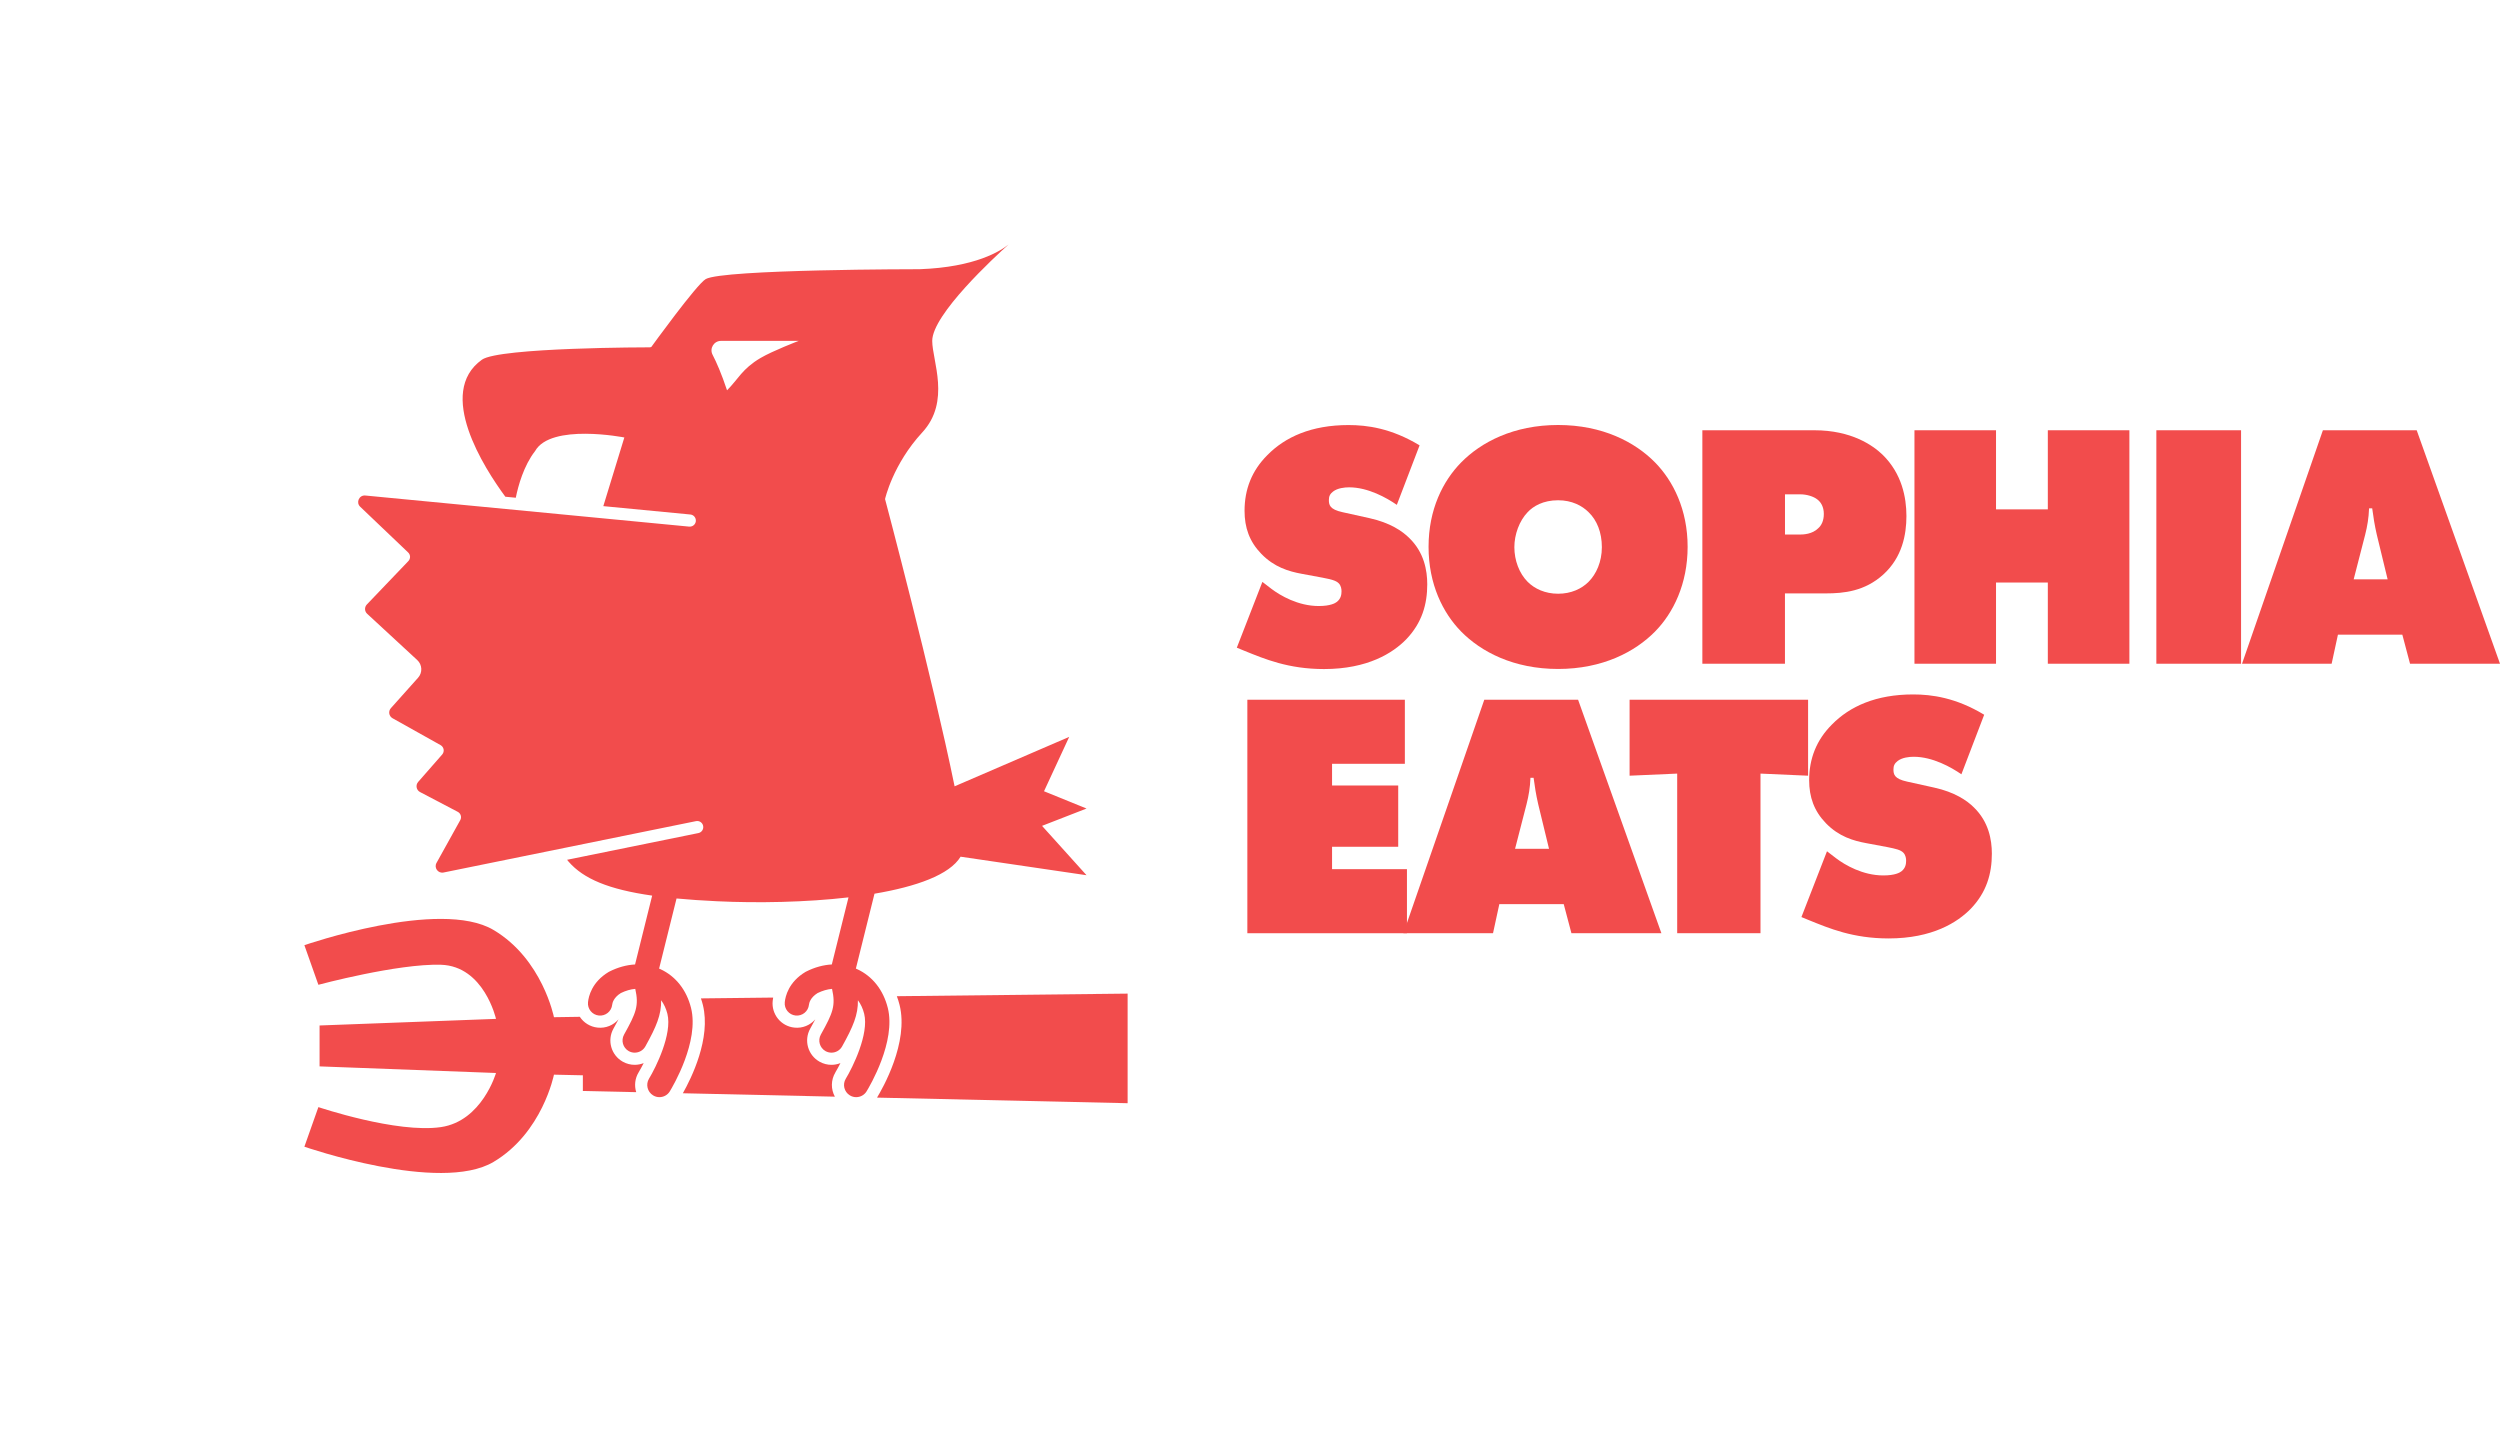
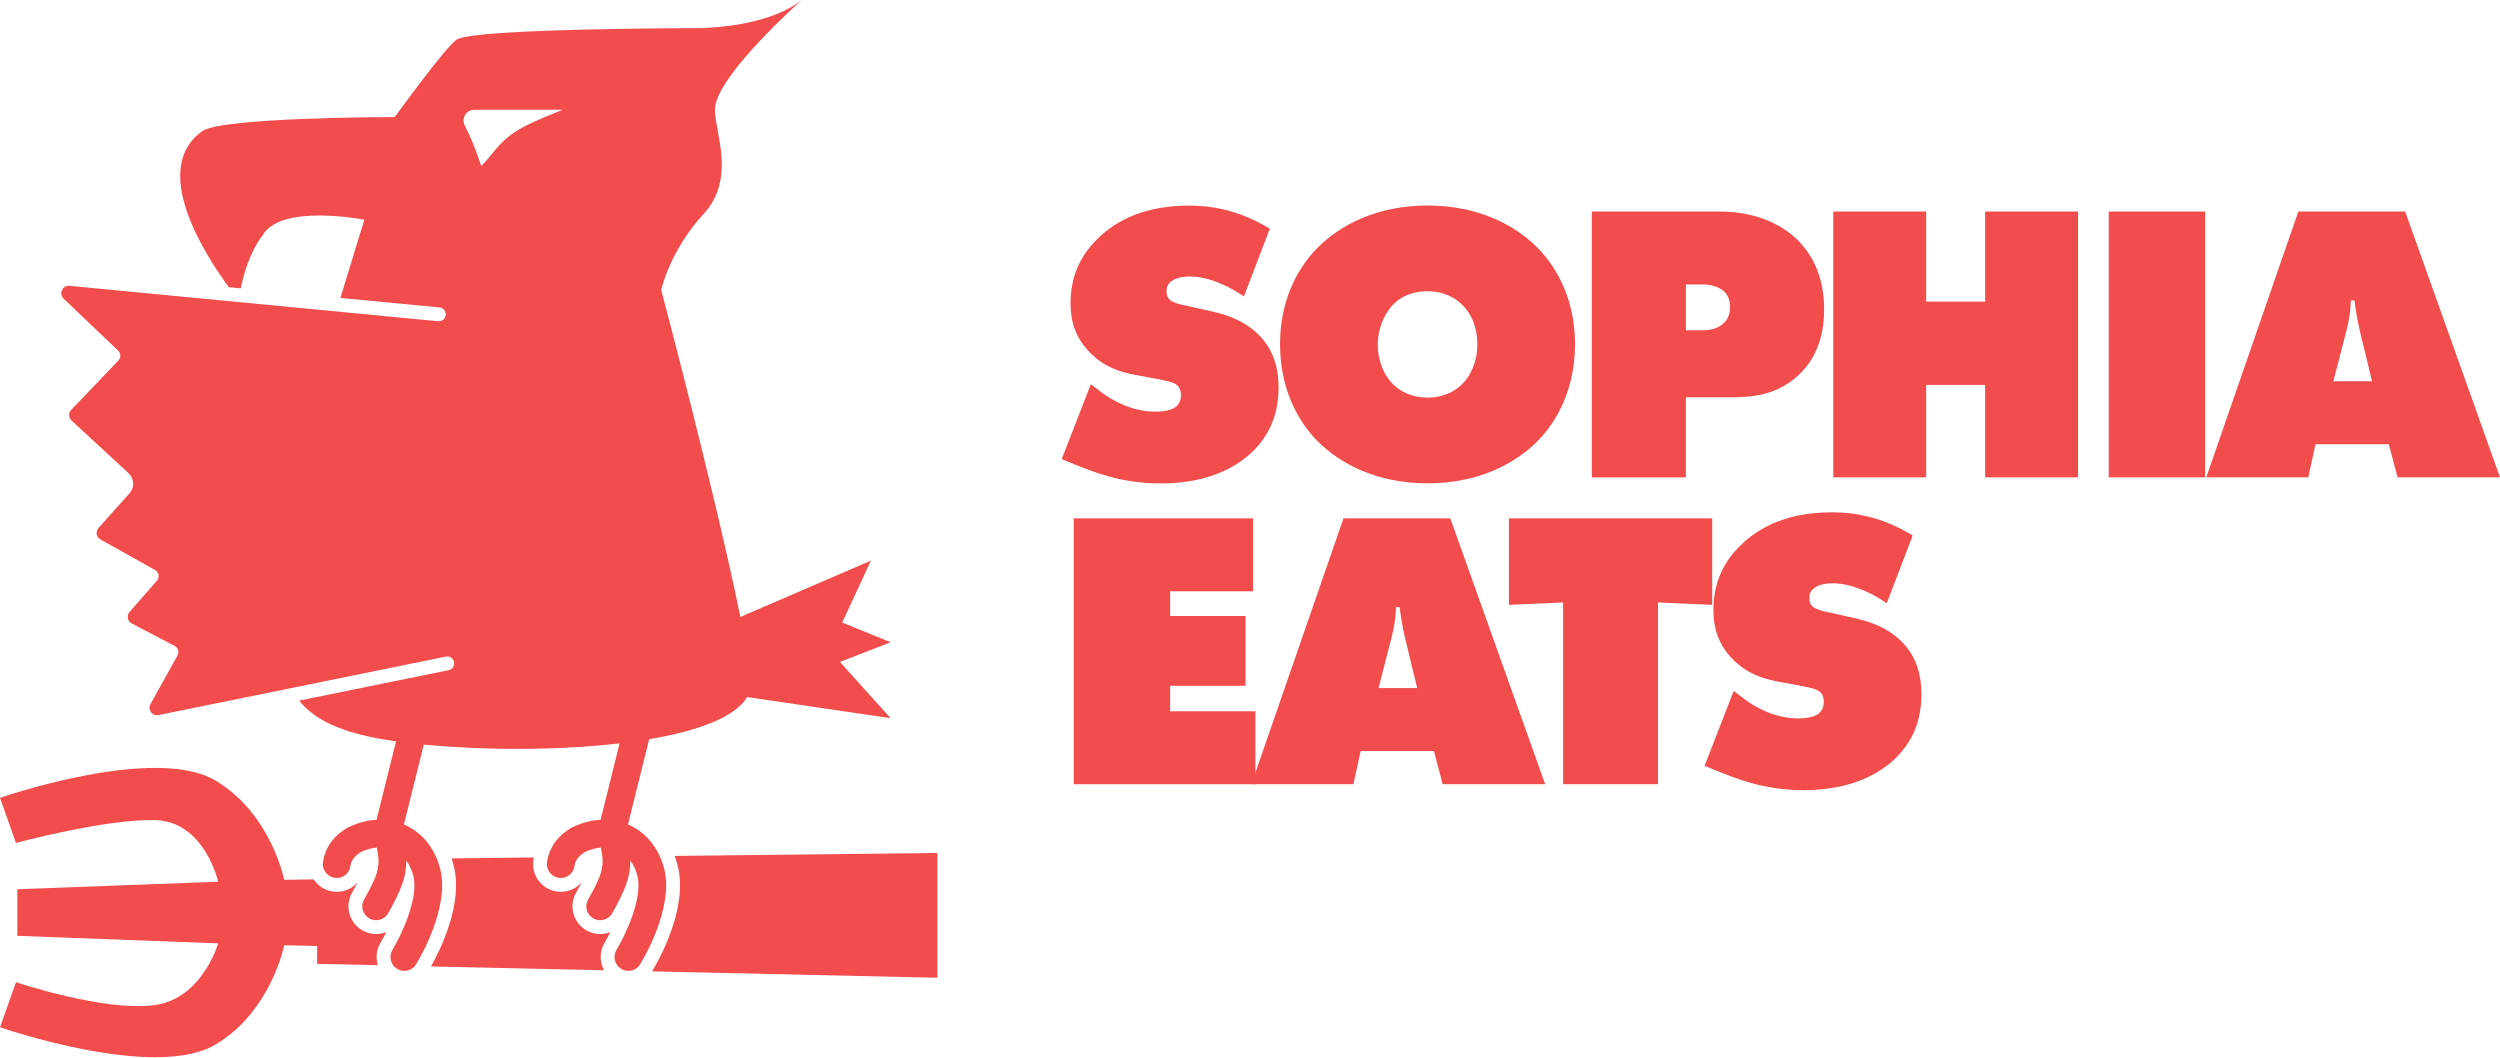
- <svg xmlns="http://www.w3.org/2000/svg" id="_レイヤー_2" data-name="レイヤー 2" viewBox="0 0 821.42 475">
+ <svg xmlns="http://www.w3.org/2000/svg" id="_レイヤー_2" data-name="レイヤー 2" viewBox="0 0 721.42 305.09">
  <defs>
    <style>
      .cls-1 {
        fill: #f24c4c;
-       }
- 
-       .cls-1, .cls-2 {
        stroke-width: 0px;
-       }
- 
-       .cls-2 {
-         fill: none;
      }
    </style>
  </defs>
-   <g id="_レイヤー_4">
+   <g id="_レイヤー_4" data-name="レイヤー 4">
    <g>
-       <rect class="cls-2" x="0" y="0" width="475" height="475" />
-       <g>
-         <path class="cls-1" d="M209.84,352.32c.53-.88,1.09-1.9,1.65-3.02-.94.37-1.94.57-2.95.57-1.32,0-2.65-.33-3.88-1.01-3.86-2.15-5.25-7.02-3.1-10.88.65-1.17,1.2-2.17,1.67-3.06-1.65,1.91-4.17,3.01-6.87,2.72-2.48-.26-4.58-1.62-5.85-3.55l-8.5.13s-3.76-19.13-19.87-28.67c-17.64-10.45-62.13,5.01-62.13,5.01l4.6,13.01s26.08-7.01,40.27-6.58c14.19.44,18.09,17.78,18.09,17.78l-57.97,2.17v13.44l57.97,2.17s-4.57,15.8-18.09,17.78c-14.48,2.13-40.27-6.57-40.27-6.57l-4.6,13.01s44.49,15.46,62.13,5.01c16.11-9.54,19.87-28.68,19.87-28.68l9.5.21v5.15l17.53.39c-.66-2.12-.44-4.5.81-6.54Z" />
-         <path class="cls-1" d="M357,265.66l-13.97-5.68,8.28-17.87-37.66,16.25c-7.34-35.97-22.85-94.38-22.85-94.38,0,0,2.5-11.37,12.25-21.93,9.39-10.18,3.25-23.55,3.25-30.05,0-8.65,20.48-27.54,25.08-31.67-2.56,2.09-10.87,7.46-29.14,8.12,0,0-64.67,0-70.35,3.24-3,1.71-17.89,22.31-17.89,22.31l-.42.12s-49.54,0-55.23,4.06c-15.19,10.85.76,35.63,7.69,45.03l3.43.33c.8-3.94,2.6-10.52,6.34-15.33,5.19-9.21,29.33-4.47,29.33-4.47l-6.91,22.56,28.6,2.75c1.1.1,1.9,1.08,1.8,2.18-.1,1.02-.94,1.78-1.94,1.8-.08,0-.16.01-.24,0l-106.41-10.22c-2.03-.2-3.17,2.28-1.69,3.69l15.76,15.03c.38.36.61.87.62,1.4,0,.53-.19,1.04-.56,1.43l-13.63,14.25c-.83.87-.79,2.25.1,3.06l16.45,15.2c1.67,1.54,1.79,4.12.28,5.81l-8.94,10c-.92,1.03-.65,2.64.55,3.31l15.79,8.84c.52.3.89.81.99,1.41.1.59-.07,1.2-.46,1.65l-7.91,9.03c-.91,1.05-.61,2.68.62,3.32l12.39,6.5c.48.25.84.68.99,1.19.16.52.1,1.08-.17,1.55l-7.8,14.05c-.89,1.6.51,3.52,2.31,3.15l82.95-16.88c.11-.03.23-.04.35-.04.95-.03,1.81.63,2,1.6.22,1.08-.47,2.14-1.56,2.36l-43.15,8.78c.18.21.34.42.52.63,4.9,5.63,13.17,9.11,27.44,11.14l-5.62,22.62c-2.77.15-5.62.92-8.4,2.32l-.27.14c-5.55,3.33-6.6,8.05-6.79,9.93-.23,2.19,1.36,4.16,3.56,4.39s4.16-1.37,4.39-3.57c.06-.52.42-2.31,2.83-3.81,1.6-.78,3.2-1.25,4.75-1.38,1.24,5.58.29,7.87-3.68,15.02-1.07,1.93-.38,4.36,1.55,5.44.62.34,1.28.5,1.94.5,1.41,0,2.77-.74,3.5-2.05,3.6-6.47,5.27-10.37,5.19-15.17.92,1.24,1.62,2.73,2.05,4.44,1.66,6.64-3.79,17.64-6.03,21.32-1.15,1.88-.55,4.34,1.33,5.49.65.4,1.37.59,2.08.59,1.35,0,2.67-.68,3.42-1.91,1-1.65,9.73-16.37,6.97-27.42-1.48-5.9-5.05-10.42-10.07-12.73l-.42-.18,5.73-23.04c4.03.38,8.44.68,13.28.91,13.39.64,29.16.36,43.22-1.27l-5.48,22.04c-2.77.15-5.62.92-8.4,2.32l-.27.14c-5.55,3.33-6.6,8.05-6.79,9.93-.23,2.19,1.37,4.16,3.56,4.39,2.2.23,4.17-1.37,4.39-3.57.06-.52.42-2.31,2.83-3.81,1.61-.78,3.21-1.25,4.75-1.38,1.24,5.58.3,7.87-3.68,15.02-1.07,1.93-.38,4.36,1.55,5.44.62.34,1.28.5,1.94.5,1.41,0,2.77-.74,3.5-2.05,3.6-6.47,5.28-10.37,5.19-15.18.93,1.24,1.63,2.74,2.06,4.45,1.65,6.64-3.8,17.64-6.03,21.32-1.16,1.88-.56,4.34,1.32,5.49.65.4,1.37.59,2.08.59,1.35,0,2.67-.68,3.42-1.91,1.01-1.65,9.73-16.37,6.97-27.42-1.48-5.9-5.05-10.42-10.07-12.73-.14-.06-.28-.12-.42-.18l6.12-24.61c13.72-2.32,24.69-6.2,28.29-12.16l41.38,6.09-14.62-16.22,14.62-5.69ZM249.84,117.65c-5.98,3.53-7.3,6.94-10.96,10.59-1.83-5.49-3.46-9.2-4.75-11.68-1.08-2.08.43-4.56,2.78-4.56h25.53s-8.53,3.25-12.6,5.65Z" />
-         <path class="cls-1" d="M370.5,326.47l-75.83.85c.35.93.66,1.88.9,2.87,3.08,12.33-5.59,27.45-7.41,30.45l82.34,1.84v-36Z" />
-         <path class="cls-1" d="M274.49,352.32c.53-.88,1.09-1.9,1.65-3.02-.94.37-1.94.57-2.95.57-1.32,0-2.65-.33-3.88-1.01-3.86-2.15-5.25-7.02-3.1-10.88.65-1.17,1.2-2.17,1.67-3.06-1.65,1.91-4.17,3.01-6.87,2.72-4.4-.45-7.59-4.39-7.13-8.78.03-.31.08-.68.16-1.09l-23.74.27c.24.7.46,1.41.64,2.15,2.74,10.96-3.81,24.13-6.58,29.02l49.95,1.12c-1.32-2.43-1.35-5.47.19-8Z" />
-       </g>
+       <path class="cls-1" d="M109.84,271.99c.53-.88,1.09-1.9,1.65-3.02-.94.37-1.94.57-2.95.57-1.32,0-2.65-.33-3.88-1.01-3.86-2.15-5.25-7.02-3.1-10.88.65-1.17,1.2-2.17,1.67-3.06-1.65,1.91-4.17,3.01-6.87,2.72-2.48-.26-4.58-1.62-5.85-3.55l-8.5.13s-3.76-19.13-19.87-28.67c-17.64-10.45-62.13,5.01-62.13,5.01l4.6,13.01s26.08-7.01,40.27-6.58c14.19.44,18.09,17.78,18.09,17.78l-57.97,2.17v13.44l57.97,2.17s-4.57,15.8-18.09,17.78c-14.48,2.13-40.27-6.57-40.27-6.57l-4.6,13.01s44.49,15.46,62.13,5.01c16.11-9.54,19.87-28.68,19.87-28.68l9.5.21v5.15l17.53.39c-.66-2.12-.44-4.5.81-6.54Z" />
+       <path class="cls-1" d="M257,185.33l-13.97-5.68,8.28-17.87-37.66,16.25c-7.34-35.97-22.85-94.38-22.85-94.38,0,0,2.5-11.37,12.25-21.93,9.39-10.18,3.25-23.55,3.25-30.05,0-8.65,20.48-27.54,25.08-31.67-2.56,2.09-10.87,7.46-29.14,8.12,0,0-64.67,0-70.35,3.24-3,1.71-17.89,22.31-17.89,22.31l-.42.12s-49.54,0-55.23,4.06c-15.19,10.85.76,35.63,7.69,45.03l3.43.33c.8-3.94,2.6-10.52,6.34-15.33,5.19-9.21,29.33-4.47,29.33-4.47l-6.91,22.56,28.6,2.75c1.1.1,1.9,1.08,1.8,2.18-.1,1.02-.94,1.78-1.94,1.8-.08,0-.16.01-.24,0l-106.41-10.22c-2.03-.2-3.17,2.28-1.69,3.69l15.76,15.03c.38.36.61.87.62,1.4,0,.53-.19,1.04-.56,1.43l-13.63,14.25c-.83.87-.79,2.25.1,3.06l16.45,15.2c1.67,1.54,1.79,4.12.28,5.81l-8.94,10c-.92,1.03-.65,2.64.55,3.31l15.79,8.84c.52.3.89.81.99,1.41.1.59-.07,1.2-.46,1.65l-7.91,9.03c-.91,1.05-.61,2.68.62,3.32l12.39,6.5c.48.25.84.68.99,1.19.16.52.1,1.08-.17,1.55l-7.8,14.05c-.89,1.6.51,3.52,2.31,3.15l82.95-16.88c.11-.03.23-.04.35-.04.95-.03,1.81.63,2,1.6.22,1.08-.47,2.14-1.56,2.36l-43.15,8.78c.18.21.34.42.52.63,4.9,5.63,13.17,9.11,27.44,11.14l-5.62,22.62c-2.77.15-5.62.92-8.4,2.32l-.27.14c-5.55,3.33-6.6,8.05-6.79,9.93-.23,2.19,1.36,4.16,3.56,4.39s4.16-1.37,4.39-3.57c.06-.52.42-2.31,2.83-3.81,1.6-.78,3.2-1.25,4.75-1.38,1.24,5.58.29,7.87-3.68,15.02-1.07,1.93-.38,4.36,1.55,5.44.62.34,1.28.5,1.94.5,1.41,0,2.77-.74,3.5-2.05,3.6-6.47,5.27-10.37,5.19-15.17.92,1.24,1.62,2.73,2.05,4.44,1.66,6.64-3.79,17.64-6.03,21.32-1.15,1.88-.55,4.34,1.33,5.49.65.4,1.37.59,2.08.59,1.35,0,2.67-.68,3.42-1.91,1-1.65,9.73-16.37,6.97-27.42-1.48-5.9-5.05-10.42-10.07-12.73l-.42-.18,5.73-23.04c4.03.38,8.44.68,13.28.91,13.39.64,29.16.36,43.22-1.27l-5.48,22.04c-2.77.15-5.62.92-8.4,2.32l-.27.14c-5.55,3.33-6.6,8.05-6.79,9.93-.23,2.19,1.37,4.16,3.56,4.39,2.2.23,4.17-1.37,4.39-3.57.06-.52.42-2.31,2.83-3.81,1.61-.78,3.21-1.25,4.75-1.38,1.24,5.58.3,7.87-3.68,15.02-1.07,1.93-.38,4.36,1.55,5.44.62.34,1.28.5,1.94.5,1.41,0,2.77-.74,3.5-2.05,3.6-6.47,5.28-10.37,5.19-15.18.93,1.24,1.63,2.74,2.06,4.45,1.65,6.64-3.8,17.64-6.03,21.32-1.16,1.88-.56,4.34,1.32,5.49.65.4,1.37.59,2.08.59,1.35,0,2.67-.68,3.42-1.91,1.01-1.65,9.73-16.37,6.97-27.42-1.48-5.9-5.05-10.42-10.07-12.73-.14-.06-.28-.12-.42-.18l6.12-24.61c13.72-2.32,24.69-6.2,28.29-12.16l41.38,6.09-14.62-16.22,14.62-5.69ZM149.84,37.32c-5.98,3.53-7.3,6.94-10.96,10.59-1.83-5.49-3.46-9.2-4.75-11.68-1.08-2.08.43-4.56,2.78-4.56h25.53s-8.53,3.25-12.6,5.65Z" />
+       <path class="cls-1" d="M270.5,246.14l-75.83.85c.35.93.66,1.88.9,2.87,3.08,12.33-5.59,27.45-7.41,30.45l82.34,1.84v-36Z" />
+       <path class="cls-1" d="M174.49,271.99c.53-.88,1.09-1.9,1.65-3.02-.94.37-1.94.57-2.95.57-1.32,0-2.65-.33-3.88-1.01-3.86-2.15-5.25-7.02-3.1-10.88.65-1.17,1.2-2.17,1.67-3.06-1.65,1.91-4.17,3.01-6.87,2.72-4.4-.45-7.59-4.39-7.13-8.78.03-.31.08-.68.16-1.09l-23.74.27c.24.7.46,1.41.64,2.15,2.74,10.96-3.81,24.13-6.58,29.02l49.95,1.12c-1.32-2.43-1.35-5.47.19-8Z" />
    </g>
    <g>
      <g>
-         <path class="cls-1" d="M458.94,165.87c-3.33-2.3-9.43-5.75-15.64-5.75-1.5,0-3.79.23-5.29,1.38-1.04.8-1.38,1.61-1.38,2.76,0,1.61.23,3.11,4.49,4.03l8.85,1.96c6.79,1.5,10.81,4.26,13.11,6.56,4.83,4.71,5.87,10.58,5.87,15.18,0,6.56-1.73,12.65-6.9,18.06-4.37,4.49-12.65,9.78-27.03,9.78-11.73,0-19.55-3.33-26.11-5.98l-2.53-1.04,8.4-21.62,2.99,2.3c2.88,2.18,8.74,5.63,15.53,5.63,3.8,0,5.41-.92,5.98-1.38,1.27-1.04,1.5-2.3,1.5-3.45,0-.69-.12-1.84-.92-2.64-.92-.92-2.42-1.27-5.29-1.84l-6.79-1.26c-4.37-.8-9.09-2.19-13.34-6.56-3.91-4.02-5.52-8.62-5.52-14.15,0-7.13,2.42-13.23,7.48-18.29,5.87-5.98,14.49-9.89,26.68-9.89,6.09,0,14.03,1.03,23.35,6.67l-7.48,19.55Z" />
-         <path class="cls-1" d="M543.8,207.5c-6.56,6.67-17.25,12.3-31.86,12.3s-25.3-5.63-31.86-12.3c-5.98-6.1-10.7-15.53-10.7-27.83s4.72-21.62,10.7-27.72c6.55-6.67,17.25-12.31,31.86-12.31s25.3,5.63,31.86,12.31c5.98,6.09,10.7,15.53,10.7,27.72s-4.71,21.74-10.7,27.83ZM501.94,168.28c-2.76,2.88-4.37,7.36-4.37,11.5,0,4.37,1.61,8.62,4.37,11.39,2.3,2.3,5.75,3.91,10.01,3.91s7.71-1.61,10-3.91c2.53-2.53,4.37-6.56,4.37-11.39s-1.61-8.86-4.37-11.5c-2.07-2.07-5.41-3.91-10-3.91-4.95,0-8.17,1.96-10.01,3.91Z" />
-         <path class="cls-1" d="M559.34,218.08v-76.71h36.8c12.19,0,19.21,4.95,22.43,8.05,6.33,6.21,7.82,14.03,7.82,20.13s-1.38,13.57-7.59,19.21c-6.09,5.52-13,6.21-18.86,6.21h-13.46v23.12h-27.14ZM586.49,175.64h4.71c1.38,0,4.26-.12,6.21-2.07,1.04-.92,1.84-2.42,1.84-4.71,0-2.42-1.04-3.91-2.07-4.71-1.26-1.04-3.57-1.73-5.63-1.73h-5.06v13.23Z" />
-         <path class="cls-1" d="M629.03,218.08v-76.71h26.8v25.99h17.02v-25.99h26.8v76.71h-26.8v-26.68h-17.02v26.68h-26.8Z" />
-         <path class="cls-1" d="M708.51,218.08v-76.71h27.83v76.71h-27.83Z" />
-         <path class="cls-1" d="M768.17,208.53l-2.07,9.55h-29.44l26.57-76.71h30.82l27.37,76.71h-29.56l-2.53-9.55h-21.16ZM779.44,167.02h-1.04c-.12,3.22-.58,5.87-1.27,8.62l-3.79,14.72h11.16l-3.57-14.72c-.69-2.99-1.15-5.87-1.5-8.62Z" />
+         <path class="cls-1" d="M358.94,85.54c-3.33-2.3-9.43-5.75-15.64-5.75-1.5,0-3.79.23-5.29,1.38-1.04.8-1.38,1.61-1.38,2.76,0,1.61.23,3.11,4.49,4.03l8.85,1.96c6.79,1.5,10.81,4.26,13.11,6.56,4.83,4.71,5.87,10.58,5.87,15.18,0,6.56-1.73,12.65-6.9,18.06-4.37,4.49-12.65,9.78-27.03,9.78-11.73,0-19.55-3.33-26.11-5.98l-2.53-1.04,8.4-21.62,2.99,2.3c2.88,2.18,8.74,5.63,15.53,5.63,3.8,0,5.41-.92,5.98-1.38,1.27-1.04,1.5-2.3,1.5-3.45,0-.69-.12-1.84-.92-2.64-.92-.92-2.42-1.27-5.29-1.84l-6.79-1.26c-4.37-.8-9.09-2.19-13.34-6.56-3.91-4.02-5.52-8.62-5.52-14.15,0-7.13,2.42-13.23,7.48-18.29,5.87-5.98,14.49-9.89,26.68-9.89,6.09,0,14.03,1.03,23.35,6.67l-7.48,19.55Z" />
+         <path class="cls-1" d="M443.8,127.17c-6.56,6.67-17.25,12.3-31.86,12.3s-25.3-5.63-31.86-12.3c-5.98-6.1-10.7-15.53-10.7-27.83s4.72-21.62,10.7-27.72c6.55-6.67,17.25-12.31,31.86-12.31s25.3,5.63,31.86,12.31c5.98,6.09,10.7,15.53,10.7,27.72s-4.71,21.74-10.7,27.83ZM401.94,87.95c-2.76,2.88-4.37,7.36-4.37,11.5,0,4.37,1.61,8.62,4.37,11.39,2.3,2.3,5.75,3.91,10.01,3.91s7.71-1.61,10-3.91c2.53-2.53,4.37-6.56,4.37-11.39s-1.61-8.86-4.37-11.5c-2.07-2.07-5.41-3.91-10-3.91-4.95,0-8.17,1.96-10.01,3.91Z" />
+         <path class="cls-1" d="M459.34,137.75V61.04h36.8c12.19,0,19.21,4.95,22.43,8.05,6.33,6.21,7.82,14.03,7.82,20.13s-1.38,13.57-7.59,19.21c-6.09,5.52-13,6.21-18.86,6.21h-13.46v23.12h-27.14ZM486.49,95.31h4.71c1.38,0,4.26-.12,6.21-2.07,1.04-.92,1.84-2.42,1.84-4.71,0-2.42-1.04-3.91-2.07-4.71-1.26-1.04-3.57-1.73-5.63-1.73h-5.06v13.23Z" />
+         <path class="cls-1" d="M529.03,137.75V61.04h26.8v25.99h17.02v-25.99h26.8v76.71h-26.8v-26.68h-17.02v26.68h-26.8Z" />
+         <path class="cls-1" d="M608.51,137.75V61.04h27.83v76.71h-27.83Z" />
+         <path class="cls-1" d="M668.17,128.2l-2.07,9.55h-29.44l26.57-76.71h30.82l27.37,76.71h-29.56l-2.53-9.55h-21.16ZM679.44,86.69h-1.04c-.12,3.22-.58,5.87-1.27,8.62l-3.79,14.72h11.16l-3.57-14.72c-.69-2.99-1.15-5.87-1.5-8.62Z" />
      </g>
      <g>
-         <path class="cls-1" d="M409.84,306.62v-76.71h51.75v21.05h-23.92v7.13h21.74v20.13h-21.74v7.36h24.61v21.05h-52.44Z" />
-         <path class="cls-1" d="M492.63,297.07l-2.07,9.55h-29.44l26.57-76.71h30.82l27.37,76.71h-29.56l-2.53-9.55h-21.16ZM503.9,255.55h-1.04c-.12,3.22-.58,5.87-1.27,8.62l-3.79,14.72h11.16l-3.57-14.72c-.69-2.99-1.15-5.87-1.5-8.62Z" />
-         <path class="cls-1" d="M551.07,306.62v-52.44l-15.64.69v-24.96h58.65v24.96l-15.64-.69v52.44h-27.37Z" />
-         <path class="cls-1" d="M644.44,254.4c-3.33-2.3-9.43-5.75-15.64-5.75-1.5,0-3.79.23-5.29,1.38-1.04.81-1.38,1.61-1.38,2.76,0,1.61.23,3.1,4.49,4.02l8.86,1.96c6.79,1.49,10.81,4.25,13.11,6.55,4.83,4.72,5.87,10.58,5.87,15.18,0,6.56-1.73,12.65-6.9,18.06-4.37,4.49-12.65,9.78-27.03,9.78-11.73,0-19.55-3.33-26.11-5.98l-2.53-1.04,8.4-21.62,2.99,2.3c2.88,2.19,8.74,5.64,15.53,5.64,3.8,0,5.41-.92,5.98-1.38,1.27-1.03,1.5-2.3,1.5-3.45,0-.69-.12-1.84-.92-2.65-.92-.92-2.42-1.27-5.29-1.84l-6.79-1.27c-4.37-.8-9.09-2.18-13.34-6.55-3.91-4.03-5.52-8.63-5.52-14.15,0-7.13,2.42-13.23,7.48-18.29,5.87-5.98,14.49-9.89,26.68-9.89,6.09,0,14.03,1.04,23.35,6.67l-7.48,19.55Z" />
+         <path class="cls-1" d="M309.84,226.29v-76.71h51.75v21.05h-23.92v7.13h21.74v20.13h-21.74v7.36h24.61v21.05h-52.44Z" />
+         <path class="cls-1" d="M392.63,216.74l-2.07,9.55h-29.44l26.57-76.71h30.82l27.37,76.71h-29.56l-2.53-9.55h-21.16ZM403.9,175.22h-1.04c-.12,3.22-.58,5.87-1.27,8.62l-3.79,14.72h11.16l-3.57-14.72c-.69-2.99-1.15-5.87-1.5-8.62Z" />
+         <path class="cls-1" d="M451.07,226.29v-52.44l-15.64.69v-24.96h58.65v24.96l-15.64-.69v52.44h-27.37Z" />
+         <path class="cls-1" d="M544.44,174.07c-3.33-2.3-9.43-5.75-15.64-5.75-1.5,0-3.79.23-5.29,1.38-1.04.81-1.38,1.61-1.38,2.76,0,1.61.23,3.1,4.49,4.02l8.86,1.96c6.79,1.49,10.81,4.25,13.11,6.55,4.83,4.72,5.87,10.58,5.87,15.18,0,6.56-1.73,12.65-6.9,18.06-4.37,4.49-12.65,9.78-27.03,9.78-11.73,0-19.55-3.33-26.11-5.98l-2.53-1.04,8.4-21.62,2.99,2.3c2.88,2.19,8.74,5.64,15.53,5.64,3.8,0,5.41-.92,5.98-1.38,1.27-1.03,1.5-2.3,1.5-3.45,0-.69-.12-1.84-.92-2.65-.92-.92-2.42-1.27-5.29-1.84l-6.79-1.27c-4.37-.8-9.09-2.18-13.34-6.55-3.91-4.03-5.52-8.63-5.52-14.15,0-7.13,2.42-13.23,7.48-18.29,5.87-5.98,14.49-9.89,26.68-9.89,6.09,0,14.03,1.04,23.35,6.67l-7.48,19.55Z" />
      </g>
    </g>
  </g>
</svg>
